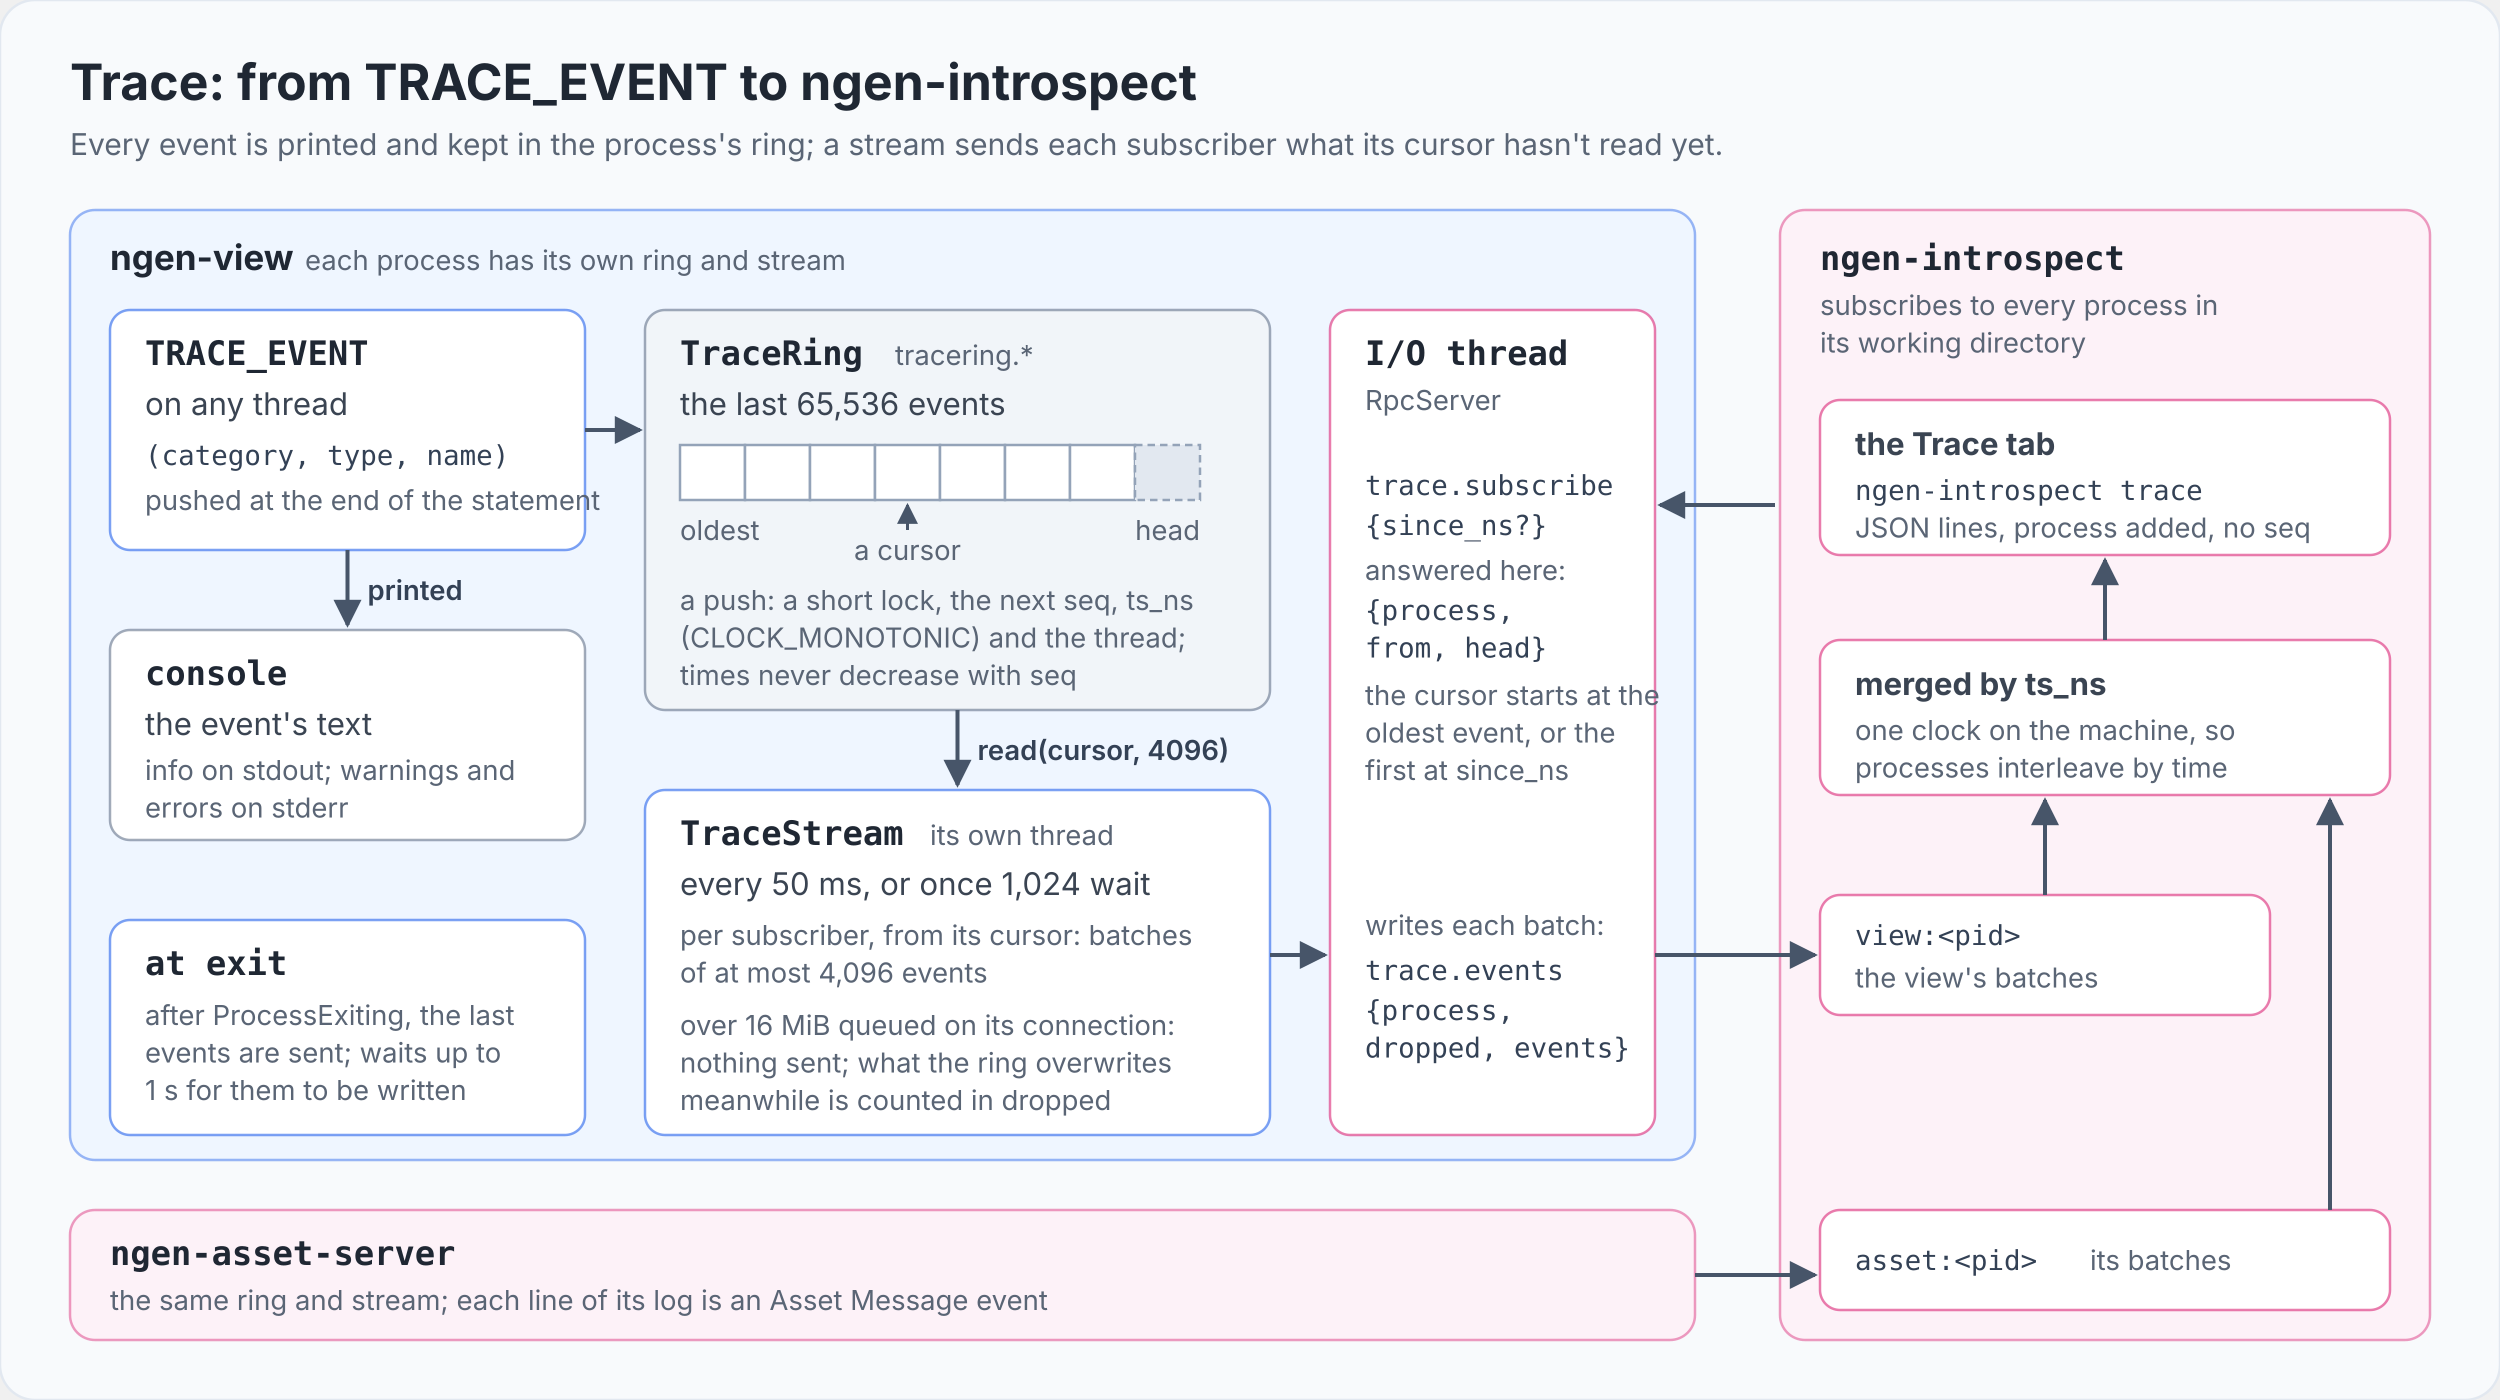
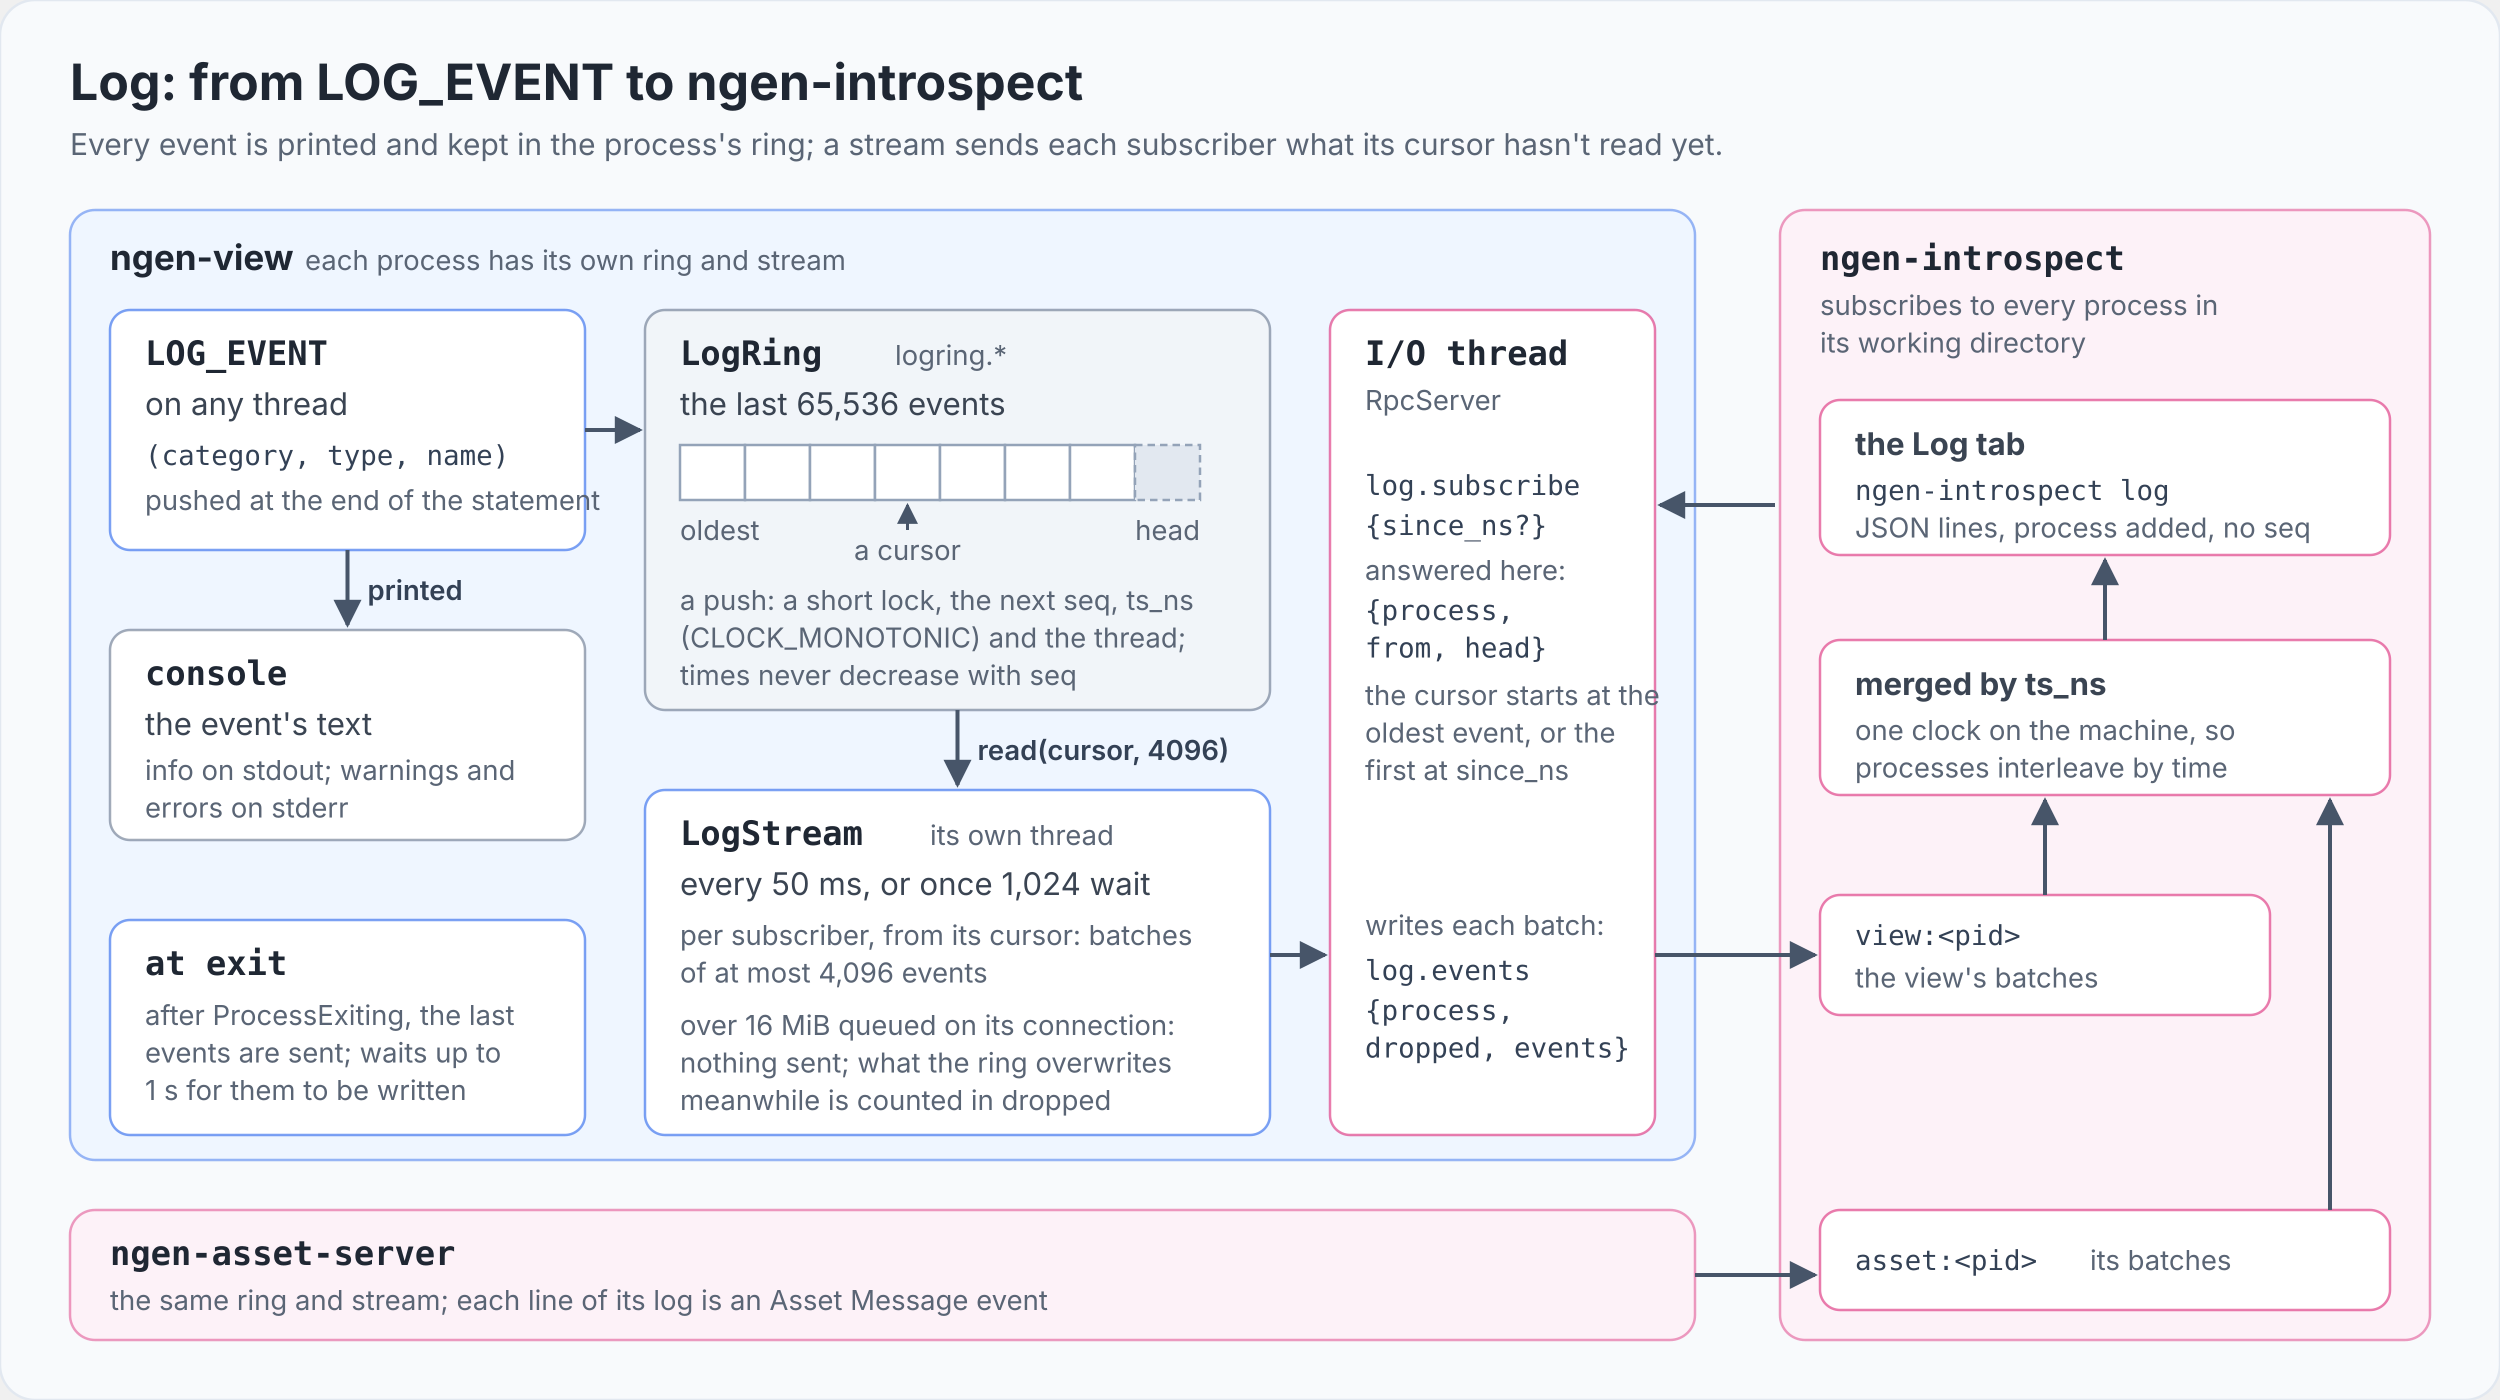
<svg xmlns="http://www.w3.org/2000/svg" width="1000" height="560" viewBox="0 0 1000 560" font-family="Inter, Segoe UI, Helvetica, Arial, sans-serif">
  <style>
    .title { font-size: 20px; font-weight: 700; fill: #1f2733; }
    .h { font-size: 14px; font-weight: 700; fill: #1f2733; }
    .lib { font-size: 13.5px; font-weight: 700; fill: #1f2733; font-family: JetBrains Mono, Consolas, Menlo, monospace; }
    .s { font-size: 11px; fill: #5a6575; }
    .t { font-size: 12.5px; fill: #3a4452; }
    .code { font-size: 11px; fill: #334155; font-family: JetBrains Mono, Consolas, Menlo, monospace; }
    .edge { font-size: 11px; fill: #334155; font-weight: 600; }
  </style>
  <defs>
    <marker id="arrow" viewBox="0 0 10 10" refX="9" refY="5" markerWidth="7" markerHeight="7" orient="auto">
      <path d="M0,0 L10,5 L0,10 z" fill="#475569" />
    </marker>
  </defs>
  <rect x="0" y="0" width="1000" height="560" rx="14" fill="#f8fafc" stroke="#e2e8f0" />
-   <text x="28" y="40" class="title">Trace: from TRACE_EVENT to ngen-introspect</text>
+   <text x="28" y="40" class="title">Log: from LOG_EVENT to ngen-introspect</text>
  <text x="28" y="62" class="s" style="font-size:12px">Every event is printed and kept in the process's ring; a stream sends each subscriber what its cursor hasn't read yet.</text>
  <rect x="28" y="84" width="650" height="380" rx="10" fill="#eff6ff" stroke="#2563eb" stroke-opacity="0.45" />
  <text x="44" y="108" class="h">ngen-view</text>
  <text x="122" y="108" class="s">each process has its own ring and stream</text>
  <rect x="44" y="124" width="190" height="96" rx="8" fill="#ffffff" stroke="#2563eb" stroke-opacity="0.6" />
-   <text x="58" y="146" class="lib">TRACE_EVENT</text>
+   <text x="58" y="146" class="lib">LOG_EVENT</text>
  <text x="58" y="166" class="t">on any thread</text>
  <text x="58" y="186" class="code">(category, type, name)</text>
  <text x="58" y="204" class="s">pushed at the end of the statement</text>
  <rect x="44" y="252" width="190" height="84" rx="8" fill="#ffffff" stroke="#64748b" stroke-opacity="0.6" />
  <text x="58" y="274" class="lib">console</text>
  <text x="58" y="294" class="t">the event's text</text>
  <text x="58" y="312" class="s">info on stdout; warnings and</text>
  <text x="58" y="327" class="s">errors on stderr</text>
  <line x1="139" y1="220" x2="139" y2="250" stroke="#475569" stroke-width="1.6" marker-end="url(#arrow)" />
  <text x="147" y="240" class="edge">printed</text>
  <rect x="44" y="368" width="190" height="86" rx="8" fill="#ffffff" stroke="#2563eb" stroke-opacity="0.6" />
  <text x="58" y="390" class="lib">at exit</text>
  <text x="58" y="410" class="s">after ProcessExiting, the last</text>
  <text x="58" y="425" class="s">events are sent; waits up to</text>
  <text x="58" y="440" class="s">1 s for them to be written</text>
  <rect x="258" y="124" width="250" height="160" rx="8" fill="#f1f5f9" stroke="#64748b" stroke-opacity="0.6" />
-   <text x="272" y="146" class="lib">TraceRing</text>
-   <text x="358" y="146" class="s">tracering.*</text>
+   <text x="272" y="146" class="lib">LogRing</text>
+   <text x="358" y="146" class="s">logring.*</text>
  <text x="272" y="166" class="t">the last 65,536 events</text>
  <rect x="272" y="178" width="26" height="22" fill="#ffffff" stroke="#94a3b8" />
  <rect x="298" y="178" width="26" height="22" fill="#ffffff" stroke="#94a3b8" />
  <rect x="324" y="178" width="26" height="22" fill="#ffffff" stroke="#94a3b8" />
  <rect x="350" y="178" width="26" height="22" fill="#ffffff" stroke="#94a3b8" />
  <rect x="376" y="178" width="26" height="22" fill="#ffffff" stroke="#94a3b8" />
  <rect x="402" y="178" width="26" height="22" fill="#ffffff" stroke="#94a3b8" />
  <rect x="428" y="178" width="26" height="22" fill="#ffffff" stroke="#94a3b8" />
  <rect x="454" y="178" width="26" height="22" fill="#e2e8f0" stroke="#94a3b8" stroke-dasharray="3 2" />
  <text x="272" y="216" class="s">oldest</text>
  <path d="M363,212 L363,202" stroke="#475569" stroke-width="1.2" marker-end="url(#arrow)" />
  <text x="363" y="224" class="s" text-anchor="middle">a cursor</text>
  <text x="480" y="216" class="s" text-anchor="end">head</text>
  <text x="272" y="244" class="s">a push: a short lock, the next seq, ts_ns</text>
  <text x="272" y="259" class="s">(CLOCK_MONOTONIC) and the thread;</text>
  <text x="272" y="274" class="s">times never decrease with seq</text>
  <line x1="234" y1="172" x2="256" y2="172" stroke="#475569" stroke-width="1.6" marker-end="url(#arrow)" />
  <rect x="258" y="316" width="250" height="138" rx="8" fill="#ffffff" stroke="#2563eb" stroke-opacity="0.6" />
-   <text x="272" y="338" class="lib">TraceStream</text>
+   <text x="272" y="338" class="lib">LogStream</text>
  <text x="372" y="338" class="s">its own thread</text>
  <text x="272" y="358" class="t">every 50 ms, or once 1,024 wait</text>
  <text x="272" y="378" class="s">per subscriber, from its cursor: batches</text>
  <text x="272" y="393" class="s">of at most 4,096 events</text>
  <text x="272" y="414" class="s">over 16 MiB queued on its connection:</text>
  <text x="272" y="429" class="s">nothing sent; what the ring overwrites</text>
  <text x="272" y="444" class="s">meanwhile is counted in dropped</text>
  <line x1="383" y1="284" x2="383" y2="314" stroke="#475569" stroke-width="1.6" marker-end="url(#arrow)" />
  <text x="391" y="304" class="edge">read(cursor, 4096)</text>
  <rect x="532" y="124" width="130" height="330" rx="8" fill="#ffffff" stroke="#db2777" stroke-opacity="0.6" />
  <text x="546" y="146" class="lib">I/O thread</text>
  <text x="546" y="164" class="s">RpcServer</text>
-   <text x="546" y="198" class="code">trace.subscribe</text>
+   <text x="546" y="198" class="code">log.subscribe</text>
  <text x="546" y="214" class="code">{since_ns?}</text>
  <text x="546" y="232" class="s">answered here:</text>
  <text x="546" y="248" class="code">{process,</text>
  <text x="546" y="263" class="code"> from, head}</text>
  <text x="546" y="282" class="s">the cursor starts at the</text>
  <text x="546" y="297" class="s">oldest event, or the</text>
  <text x="546" y="312" class="s">first at since_ns</text>
  <text x="546" y="374" class="s">writes each batch:</text>
-   <text x="546" y="392" class="code">trace.events</text>
+   <text x="546" y="392" class="code">log.events</text>
  <text x="546" y="408" class="code">{process,</text>
  <text x="546" y="423" class="code"> dropped, events}</text>
  <line x1="508" y1="382" x2="530" y2="382" stroke="#475569" stroke-width="1.6" marker-end="url(#arrow)" />
  <rect x="28" y="484" width="650" height="52" rx="10" fill="#fdf2f8" stroke="#db2777" stroke-opacity="0.45" />
  <text x="44" y="506" class="lib">ngen-asset-server</text>
  <text x="44" y="524" class="s">the same ring and stream; each line of its log is an Asset Message event</text>
  <rect x="712" y="84" width="260" height="452" rx="10" fill="#fdf2f8" stroke="#db2777" stroke-opacity="0.45" />
  <text x="728" y="108" class="lib">ngen-introspect</text>
  <text x="728" y="126" class="s">subscribes to every process in</text>
  <text x="728" y="141" class="s">its working directory</text>
  <rect x="728" y="160" width="228" height="62" rx="8" fill="#ffffff" stroke="#db2777" stroke-opacity="0.6" />
-   <text x="742" y="182" class="t" font-weight="700">the Trace tab</text>
-   <text x="742" y="200" class="code">ngen-introspect trace</text>
+   <text x="742" y="182" class="t" font-weight="700">the Log tab</text>
+   <text x="742" y="200" class="code">ngen-introspect log</text>
  <text x="742" y="215" class="s">JSON lines, process added, no seq</text>
  <rect x="728" y="256" width="228" height="62" rx="8" fill="#ffffff" stroke="#db2777" stroke-opacity="0.6" />
  <text x="742" y="278" class="t" font-weight="700">merged by ts_ns</text>
  <text x="742" y="296" class="s">one clock on the machine, so</text>
  <text x="742" y="311" class="s">processes interleave by time</text>
  <line x1="842" y1="256" x2="842" y2="224" stroke="#475569" stroke-width="1.6" marker-end="url(#arrow)" />
  <rect x="728" y="358" width="180" height="48" rx="8" fill="#ffffff" stroke="#db2777" stroke-opacity="0.6" />
  <text x="742" y="378" class="code">view:&lt;pid&gt;</text>
  <text x="742" y="395" class="s">the view's batches</text>
  <line x1="818" y1="358" x2="818" y2="320" stroke="#475569" stroke-width="1.6" marker-end="url(#arrow)" />
  <rect x="728" y="484" width="228" height="40" rx="8" fill="#ffffff" stroke="#db2777" stroke-opacity="0.6" />
  <text x="742" y="508" class="code">asset:&lt;pid&gt;</text>
  <text x="836" y="508" class="s">its batches</text>
  <path d="M932,484 L932,320" fill="none" stroke="#475569" stroke-width="1.6" marker-end="url(#arrow)" />
  <line x1="662" y1="382" x2="726" y2="382" stroke="#475569" stroke-width="1.6" marker-end="url(#arrow)" />
  <line x1="678" y1="510" x2="726" y2="510" stroke="#475569" stroke-width="1.6" marker-end="url(#arrow)" />
  <line x1="710" y1="202" x2="664" y2="202" stroke="#475569" stroke-width="1.6" marker-end="url(#arrow)" />
</svg>
